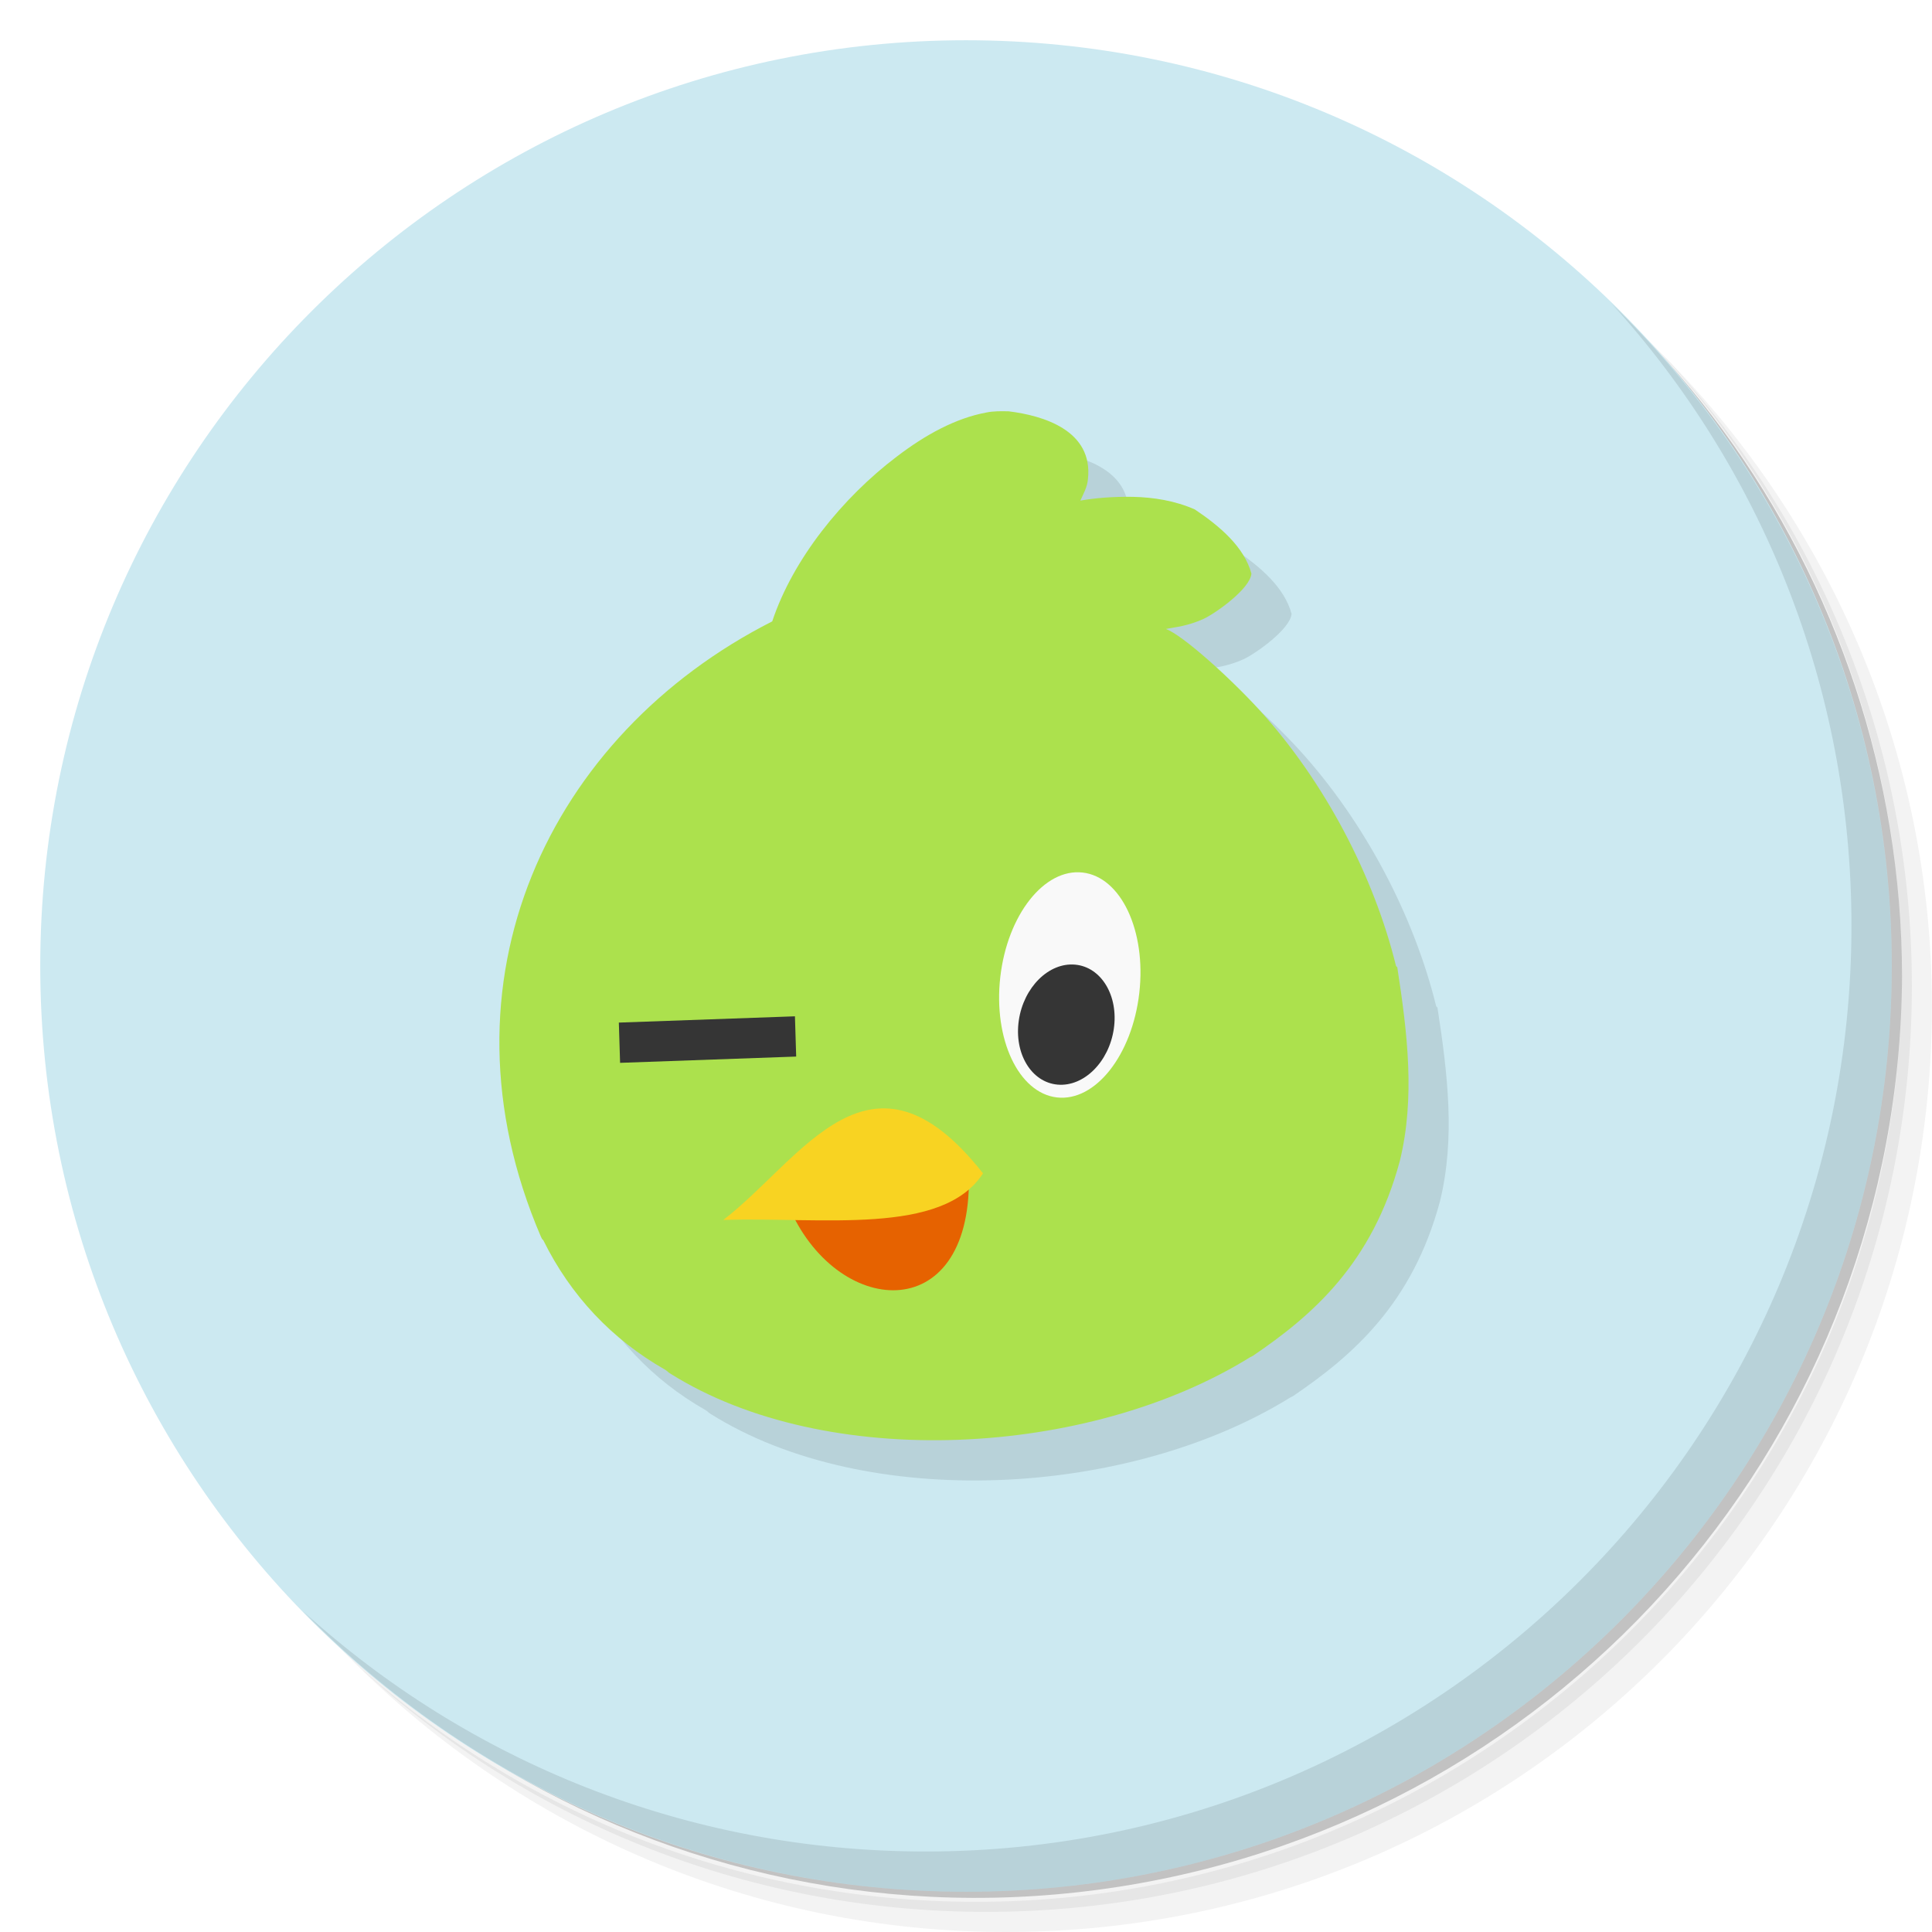
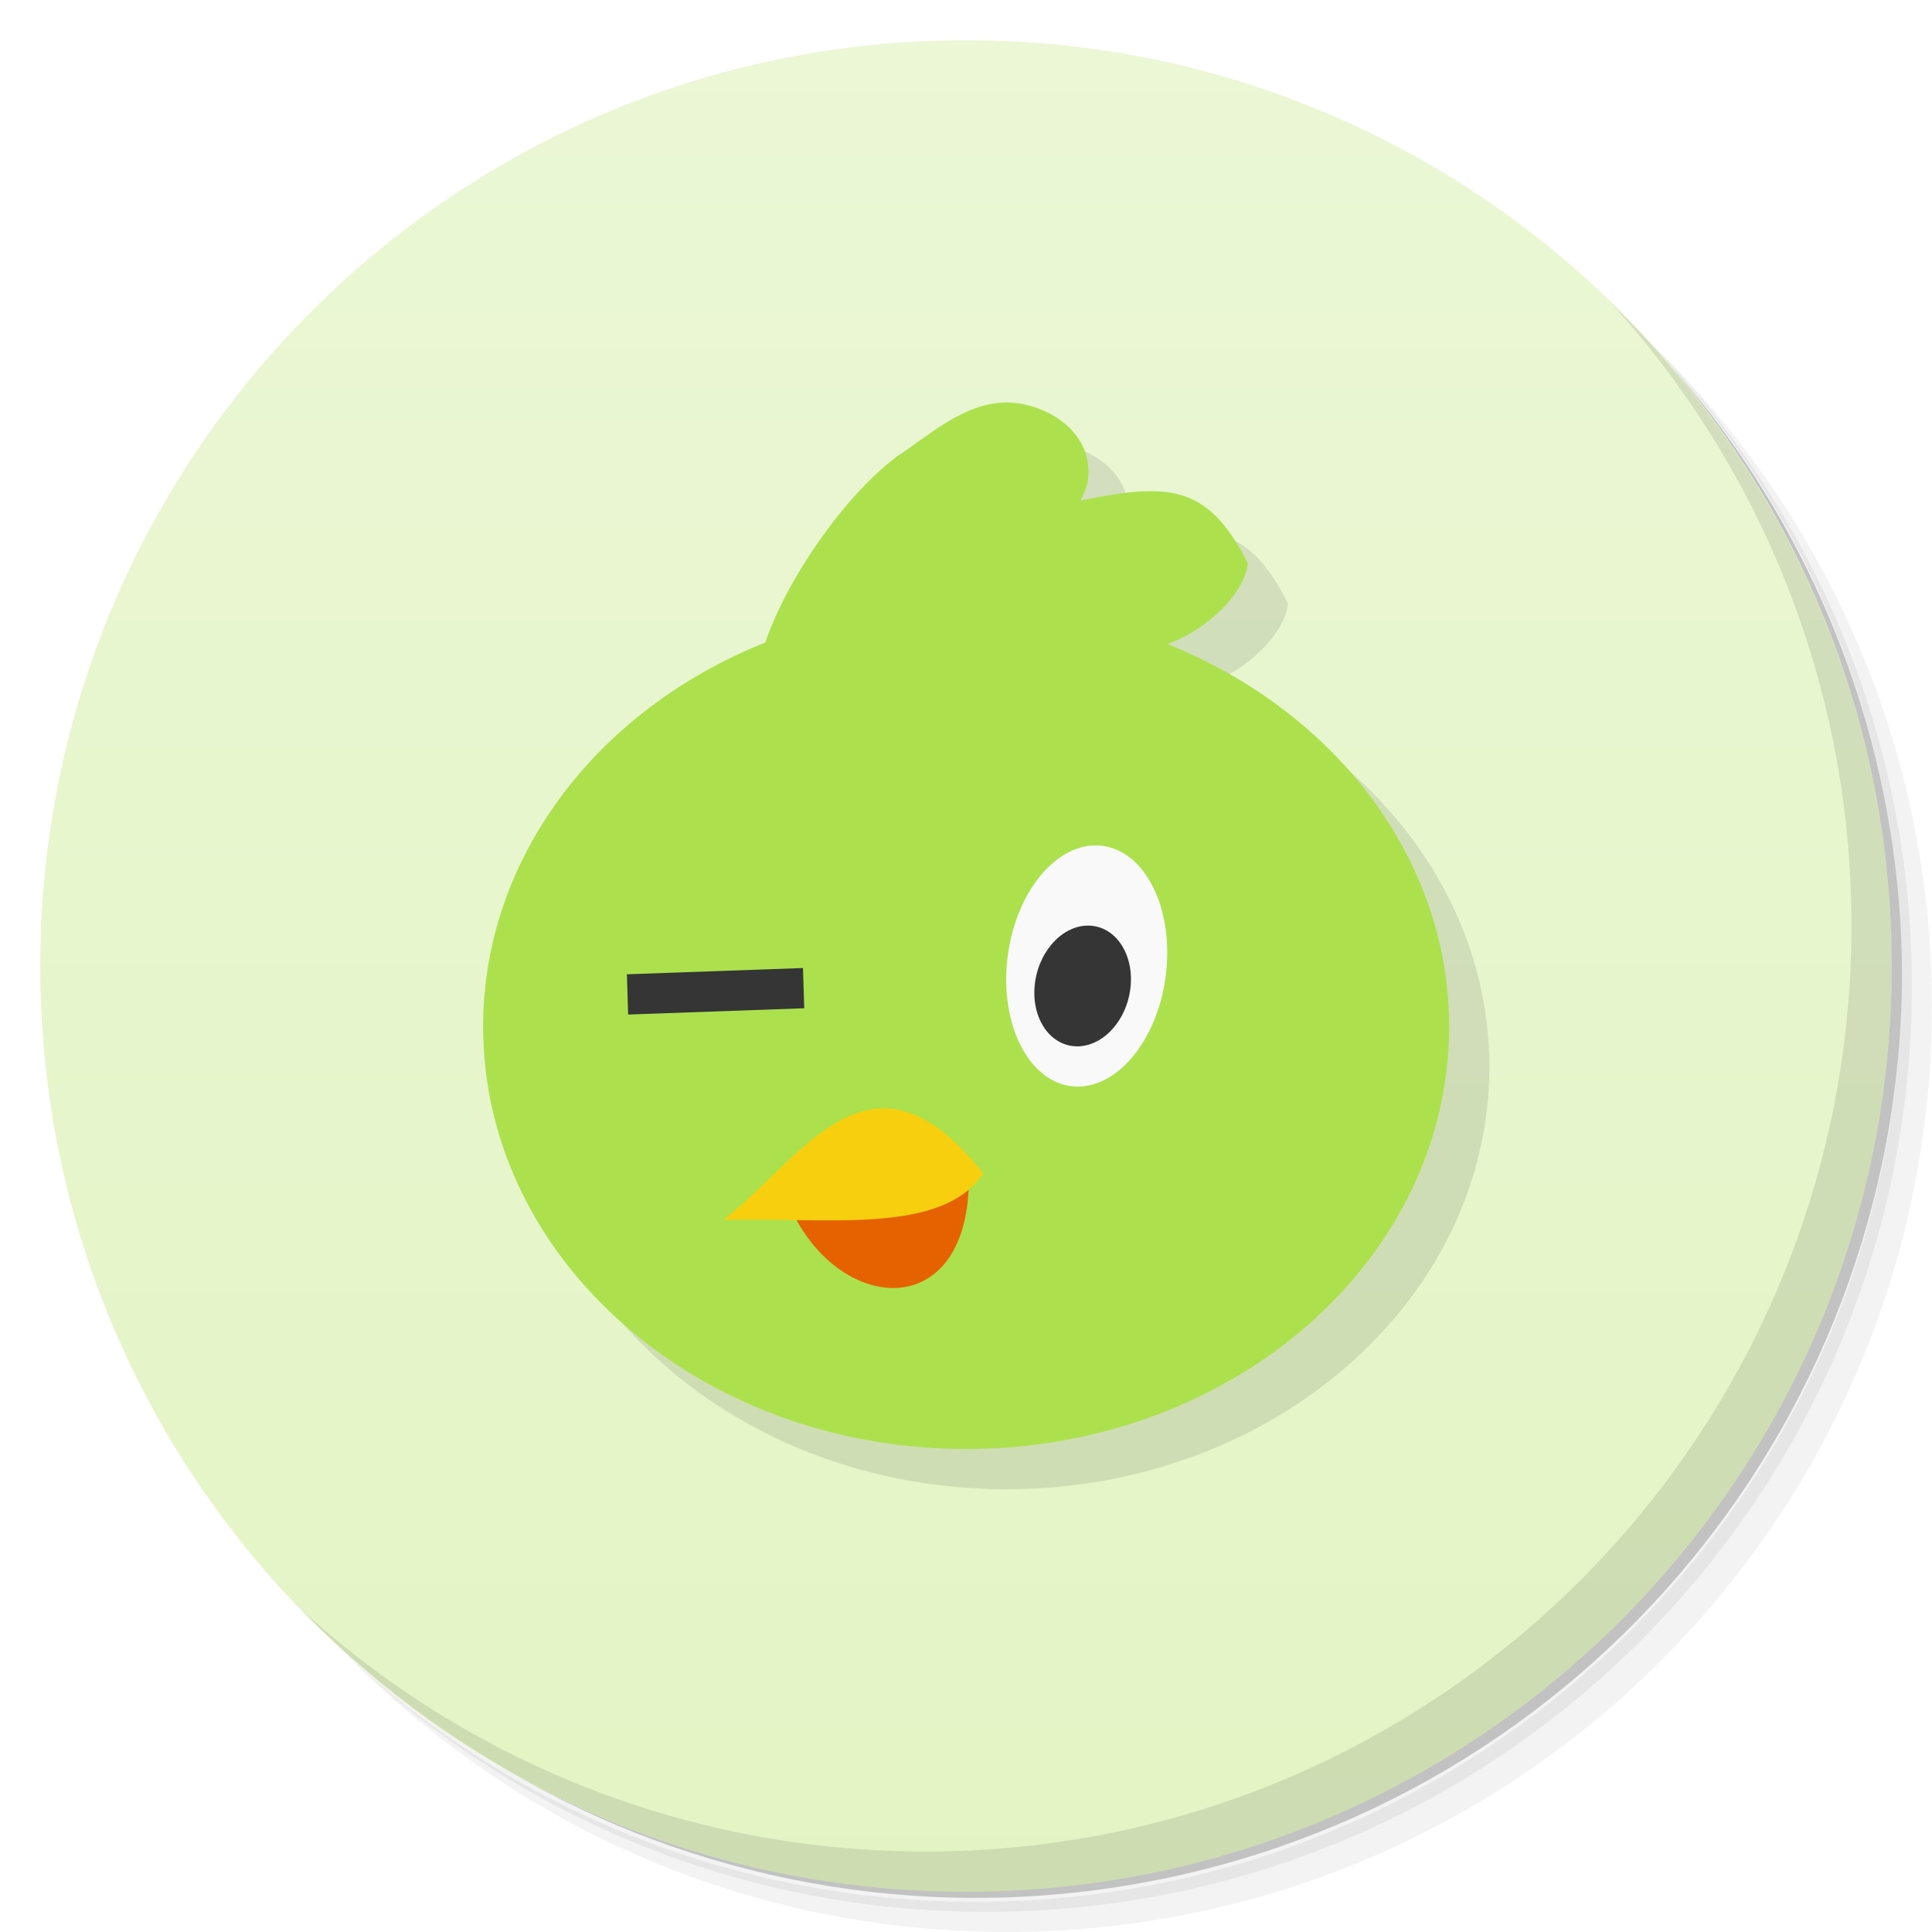
<svg xmlns="http://www.w3.org/2000/svg" viewBox="0 0 48 48">
+   <defs>
+     <linearGradient id="linearGradient4182" y1="47" x2="0" y2="1" gradientUnits="userSpaceOnUse">
+       <stop style="stop-color:#e3f4c4;stop-opacity:1" />
+       <stop offset="1" style="stop-color:#ebf7d5;stop-opacity:1" />
+     </linearGradient>
+   </defs>
  <g>
    <path d="m 36.31 5 c 5.859 4.062 9.688 10.831 9.688 18.5 c 0 12.426 -10.07 22.5 -22.5 22.5 c -7.669 0 -14.438 -3.828 -18.5 -9.688 c 1.037 1.822 2.306 3.499 3.781 4.969 c 4.085 3.712 9.514 5.969 15.469 5.969 c 12.703 0 23 -10.298 23 -23 c 0 -5.954 -2.256 -11.384 -5.969 -15.469 c -1.469 -1.475 -3.147 -2.744 -4.969 -3.781 z m 4.969 3.781 c 3.854 4.113 6.219 9.637 6.219 15.719 c 0 12.703 -10.297 23 -23 23 c -6.081 0 -11.606 -2.364 -15.719 -6.219 c 4.16 4.144 9.883 6.719 16.219 6.719 c 12.703 0 23 -10.298 23 -23 c 0 -6.335 -2.575 -12.06 -6.719 -16.219 z" style="opacity:0.05" />
    <path d="m 41.28 8.781 c 3.712 4.085 5.969 9.514 5.969 15.469 c 0 12.703 -10.297 23 -23 23 c -5.954 0 -11.384 -2.256 -15.469 -5.969 c 4.113 3.854 9.637 6.219 15.719 6.219 c 12.703 0 23 -10.298 23 -23 c 0 -6.081 -2.364 -11.606 -6.219 -15.719 z" style="opacity:0.1" />
    <path d="m 31.25 2.375 c 8.615 3.154 14.75 11.417 14.75 21.13 c 0 12.426 -10.07 22.5 -22.5 22.5 c -9.708 0 -17.971 -6.135 -21.12 -14.75 a 23 23 0 0 0 44.875 -7 a 23 23 0 0 0 -16 -21.875 z" style="opacity:0.2" />
  </g>
  <g style="fill:#cce9f1;fill-opacity:1">
-     <path d="m 24 1 c 12.703 0 23 10.297 23 23 c 0 12.703 -10.297 23 -23 23 -12.703 0 -23 -10.297 -23 -23 0 -12.703 10.297 -23 23 -23 z" />
+     <path d="m 24 1 c 12.703 0 23 10.297 23 23 c 0 12.703 -10.297 23 -23 23 -12.703 0 -23 -10.297 -23 -23 0 -12.703 10.297 -23 23 -23 z" style="fill:url(#linearGradient4182)" />
  </g>
-   <path d="m 26.06 11.219 c -0.191 -0.004 -0.375 -0.008 -0.563 0.031 -0.758 0.141 -1.508 0.551 -2.219 1.094 -1.356 1.027 -2.582 2.551 -3.094 4.094 -5.543 2.813 -8.469 8.945 -5.75 15.281 l 0.031 0.063 0.031 0.031 c 0.683 1.382 1.712 2.469 3.03 3.219 0.046 0.026 0.078 0.068 0.125 0.094 3.878 2.436 10.384 2.087 14.406 -0.406 0.018 -0.012 0.044 -0.019 0.063 -0.031 1.489 -1.01 2.974 -2.301 3.656 -4.844 0.383 -1.563 0.191 -3.172 -0.063 -4.813 l -0.031 -0.031 c -0.543 -2.211 -1.754 -4.562 -3.406 -6.375 -0.722 -0.789 -1.895 -1.848 -2.313 -2 0.242 -0.047 0.54 -0.07 0.938 -0.25 0.293 -0.136 1.157 -0.746 1.188 -1.125 -0.176 -0.657 -0.781 -1.176 -1.406 -1.594 -0.496 -0.219 -1.027 -0.3 -1.531 -0.313 -0.496 -0.008 -0.95 0.028 -1.313 0.094 0.074 -0.168 0.172 -0.336 0.188 -0.531 0.137 -1.215 -1.114 -1.582 -1.969 -1.688 z" style="fill:#000;opacity:0.1;fill-opacity:1;stroke:none;fill-rule:nonzero" />
  <g>
    <path d="m 40.03 7.531 c 3.712 4.084 5.969 9.514 5.969 15.469 0 12.703 -10.297 23 -23 23 c -5.954 0 -11.384 -2.256 -15.469 -5.969 4.178 4.291 10.01 6.969 16.469 6.969 c 12.703 0 23 -10.298 23 -23 0 -6.462 -2.677 -12.291 -6.969 -16.469 z" style="opacity:0.1" />
  </g>
  <g>
-     <path d="m 25.06 10.219 c 0.855 0.105 2.106 0.473 1.969 1.688 -0.016 0.195 -0.113 0.363 -0.188 0.531 0.363 -0.066 0.817 -0.102 1.313 -0.094 0.504 0.012 1.035 0.094 1.531 0.313 0.625 0.418 1.23 0.937 1.406 1.594 -0.031 0.379 -0.895 0.989 -1.188 1.125 -0.398 0.18 -0.695 0.203 -0.938 0.25 0.418 0.152 1.59 1.211 2.313 2 1.652 1.813 2.863 4.164 3.406 6.375 l 0.031 0.031 c 0.254 1.641 0.446 3.25 0.063 4.813 -0.683 2.543 -2.167 3.834 -3.656 4.844 -0.018 0.013 -0.044 0.019 -0.063 0.031 -4.02 2.493 -10.529 2.842 -14.406 0.406 -0.047 -0.025 -0.079 -0.068 -0.125 -0.094 -1.319 -0.75 -2.348 -1.837 -3.03 -3.219 l -0.031 -0.031 -0.031 -0.063 c -2.719 -6.336 0.207 -12.468 5.75 -15.281 0.512 -1.543 1.738 -3.067 3.094 -4.094 0.711 -0.543 1.461 -0.953 2.219 -1.094 0.188 -0.039 0.372 -0.035 0.563 -0.031 z" style="fill:#ace14d;fill-opacity:1;stroke:none;fill-rule:nonzero" />
-     <path d="m 19.75 25.25 -4.375 0.156 0.031 1 4.375 -0.156 -0.031 -1 z" style="visibility:visible;fill:#353535;fill-opacity:1;stroke:none;display:inline;color:#000" />
-     <ellipse transform="matrix(0.9935669,0.113247,-0.113247,0.9935669,1.338712,-2.480989)" cx="28.13" cy="23.921" rx="1.738" ry="2.812" style="fill:#f9f9f9;fill-opacity:1;stroke:none;fill-rule:nonzero" />
-     <ellipse transform="matrix(0.6790457,0.06041658,-0.07739778,0.5300619,9.242084,11.0774)" cx="28.13" cy="23.921" rx="1.738" ry="2.812" style="fill:#353535;fill-opacity:1;stroke:none;fill-rule:nonzero" />
-     <path d="m 19.583 29.941 c 1.171 2.796 4.535 3.066 4.489 -0.683 z" style="fill:#e66200;fill-opacity:1;stroke:none" />
-     <path d="m 17.969 30.31 c 1.968 -1.513 3.66 -4.71 6.454 -1.158 -1.012 1.561 -4.01 1.077 -6.454 1.158 z" style="fill:#f8d322;fill-opacity:1;stroke:none" />
+     <path d="m 26 11 c -1.061 0 -1.979 0.866 -2.721 1.344 -1.346 1.019 -2.744 3.08 -3.266 4.619 -4.268 1.706 -7.01 5.432 -7.01 9.537 -0.004 5.799 5.373 10.5 12 10.5 6.627 0 12 -4.701 12 -10.5 -0.002 -4.094 -2.75 -7.787 -7 -9.5 1 -0.356 1.908 -1.252 2 -2 -1 -2 -2 -2 -4.158 -1.563 0.075 -0.168 0.172 -0.336 0.188 -0.531 c 0.137 -1.214 -1.092 -1.906 -2.029 -1.906" style="fill:#000;opacity:0.1;fill-opacity:1;stroke:none;fill-rule:nonzero" />
+     <path d="m 25 10 c -1.061 0 -1.979 0.866 -2.721 1.344 -1.346 1.019 -2.744 3.08 -3.266 4.619 c -4.268 1.706 -7.01 5.432 -7.01 9.537 -0.004 5.799 5.373 10.5 12 10.5 6.627 0 12 -4.701 12 -10.5 -0.002 -4.094 -2.75 -7.787 -7 -9.5 c 1 -0.356 1.908 -1.252 2 -2 -1 -2 -2 -2 -4.158 -1.563 0.075 -0.168 0.172 -0.336 0.188 -0.531 c 0.137 -1.214 -1.092 -1.906 -2.029 -1.906" style="fill:#ace14d;fill-opacity:1;stroke:none;fill-rule:nonzero" />
+     <path d="m 19.95 24.05 -4.375 0.156 0.031 1 4.375 -0.156 -0.031 -1 z" style="visibility:visible;fill:#353535;fill-opacity:1;stroke:none;display:inline;color:#000" />
+     <ellipse transform="matrix(0.9943045,0.1065766,-0.1203234,0.9927347,0,0)" cx="29.694" cy="20.988" rx="1.978" ry="3.01" style="fill:#f9f9f9;fill-opacity:1;stroke:none;fill-rule:nonzero" />
+     <ellipse transform="matrix(0.996035,0.08896232,-0.1439399,0.9895864,0,0)" cx="30.19" cy="22.04" rx="1.185" ry="1.512" style="fill:#353535;fill-opacity:1;stroke:none;fill-rule:nonzero" />
+     <path d="m 19.583 29.885 c 1.171 2.796 4.535 3.066 4.489 -0.683 z" style="fill:#e66200;fill-opacity:1;stroke:none" />
+     <path d="m 17.969 30.31 c 1.968 -1.513 3.66 -4.71 6.454 -1.158 -1.012 1.561 -4.01 1.077 -6.454 1.158 z" style="fill:#f7cf0f;fill-opacity:1;stroke:none" />
  </g>
</svg>
